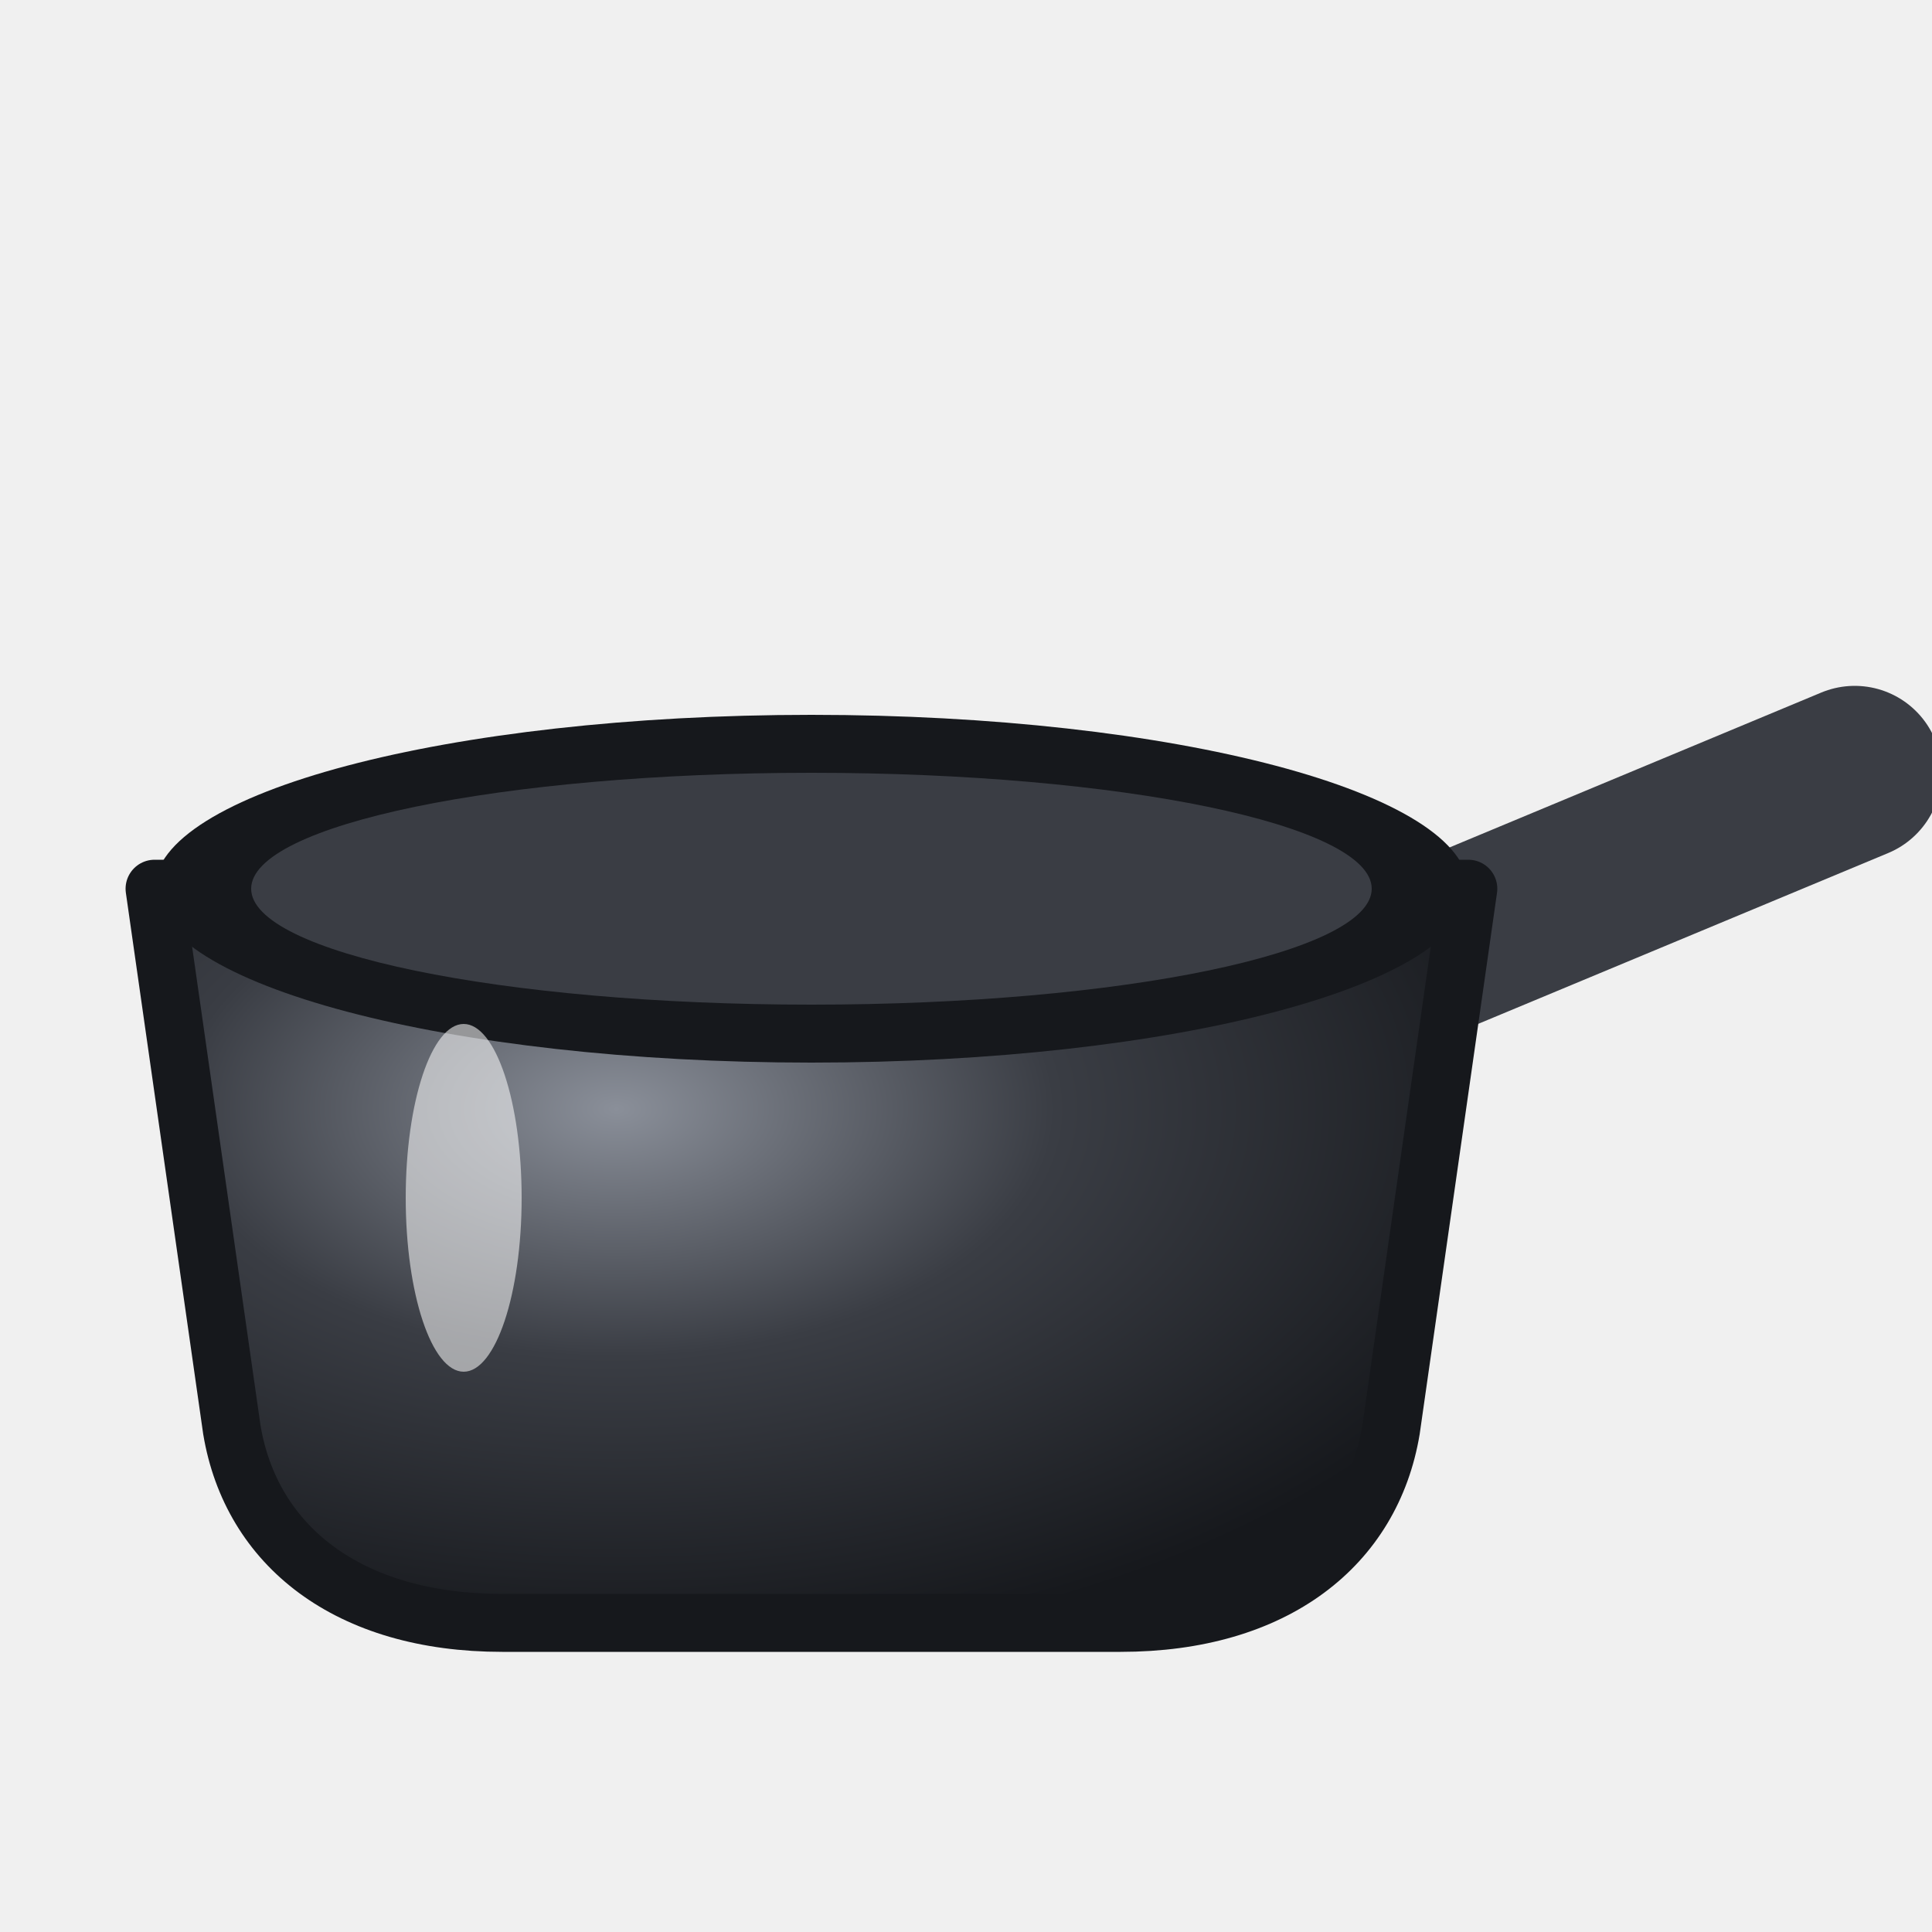
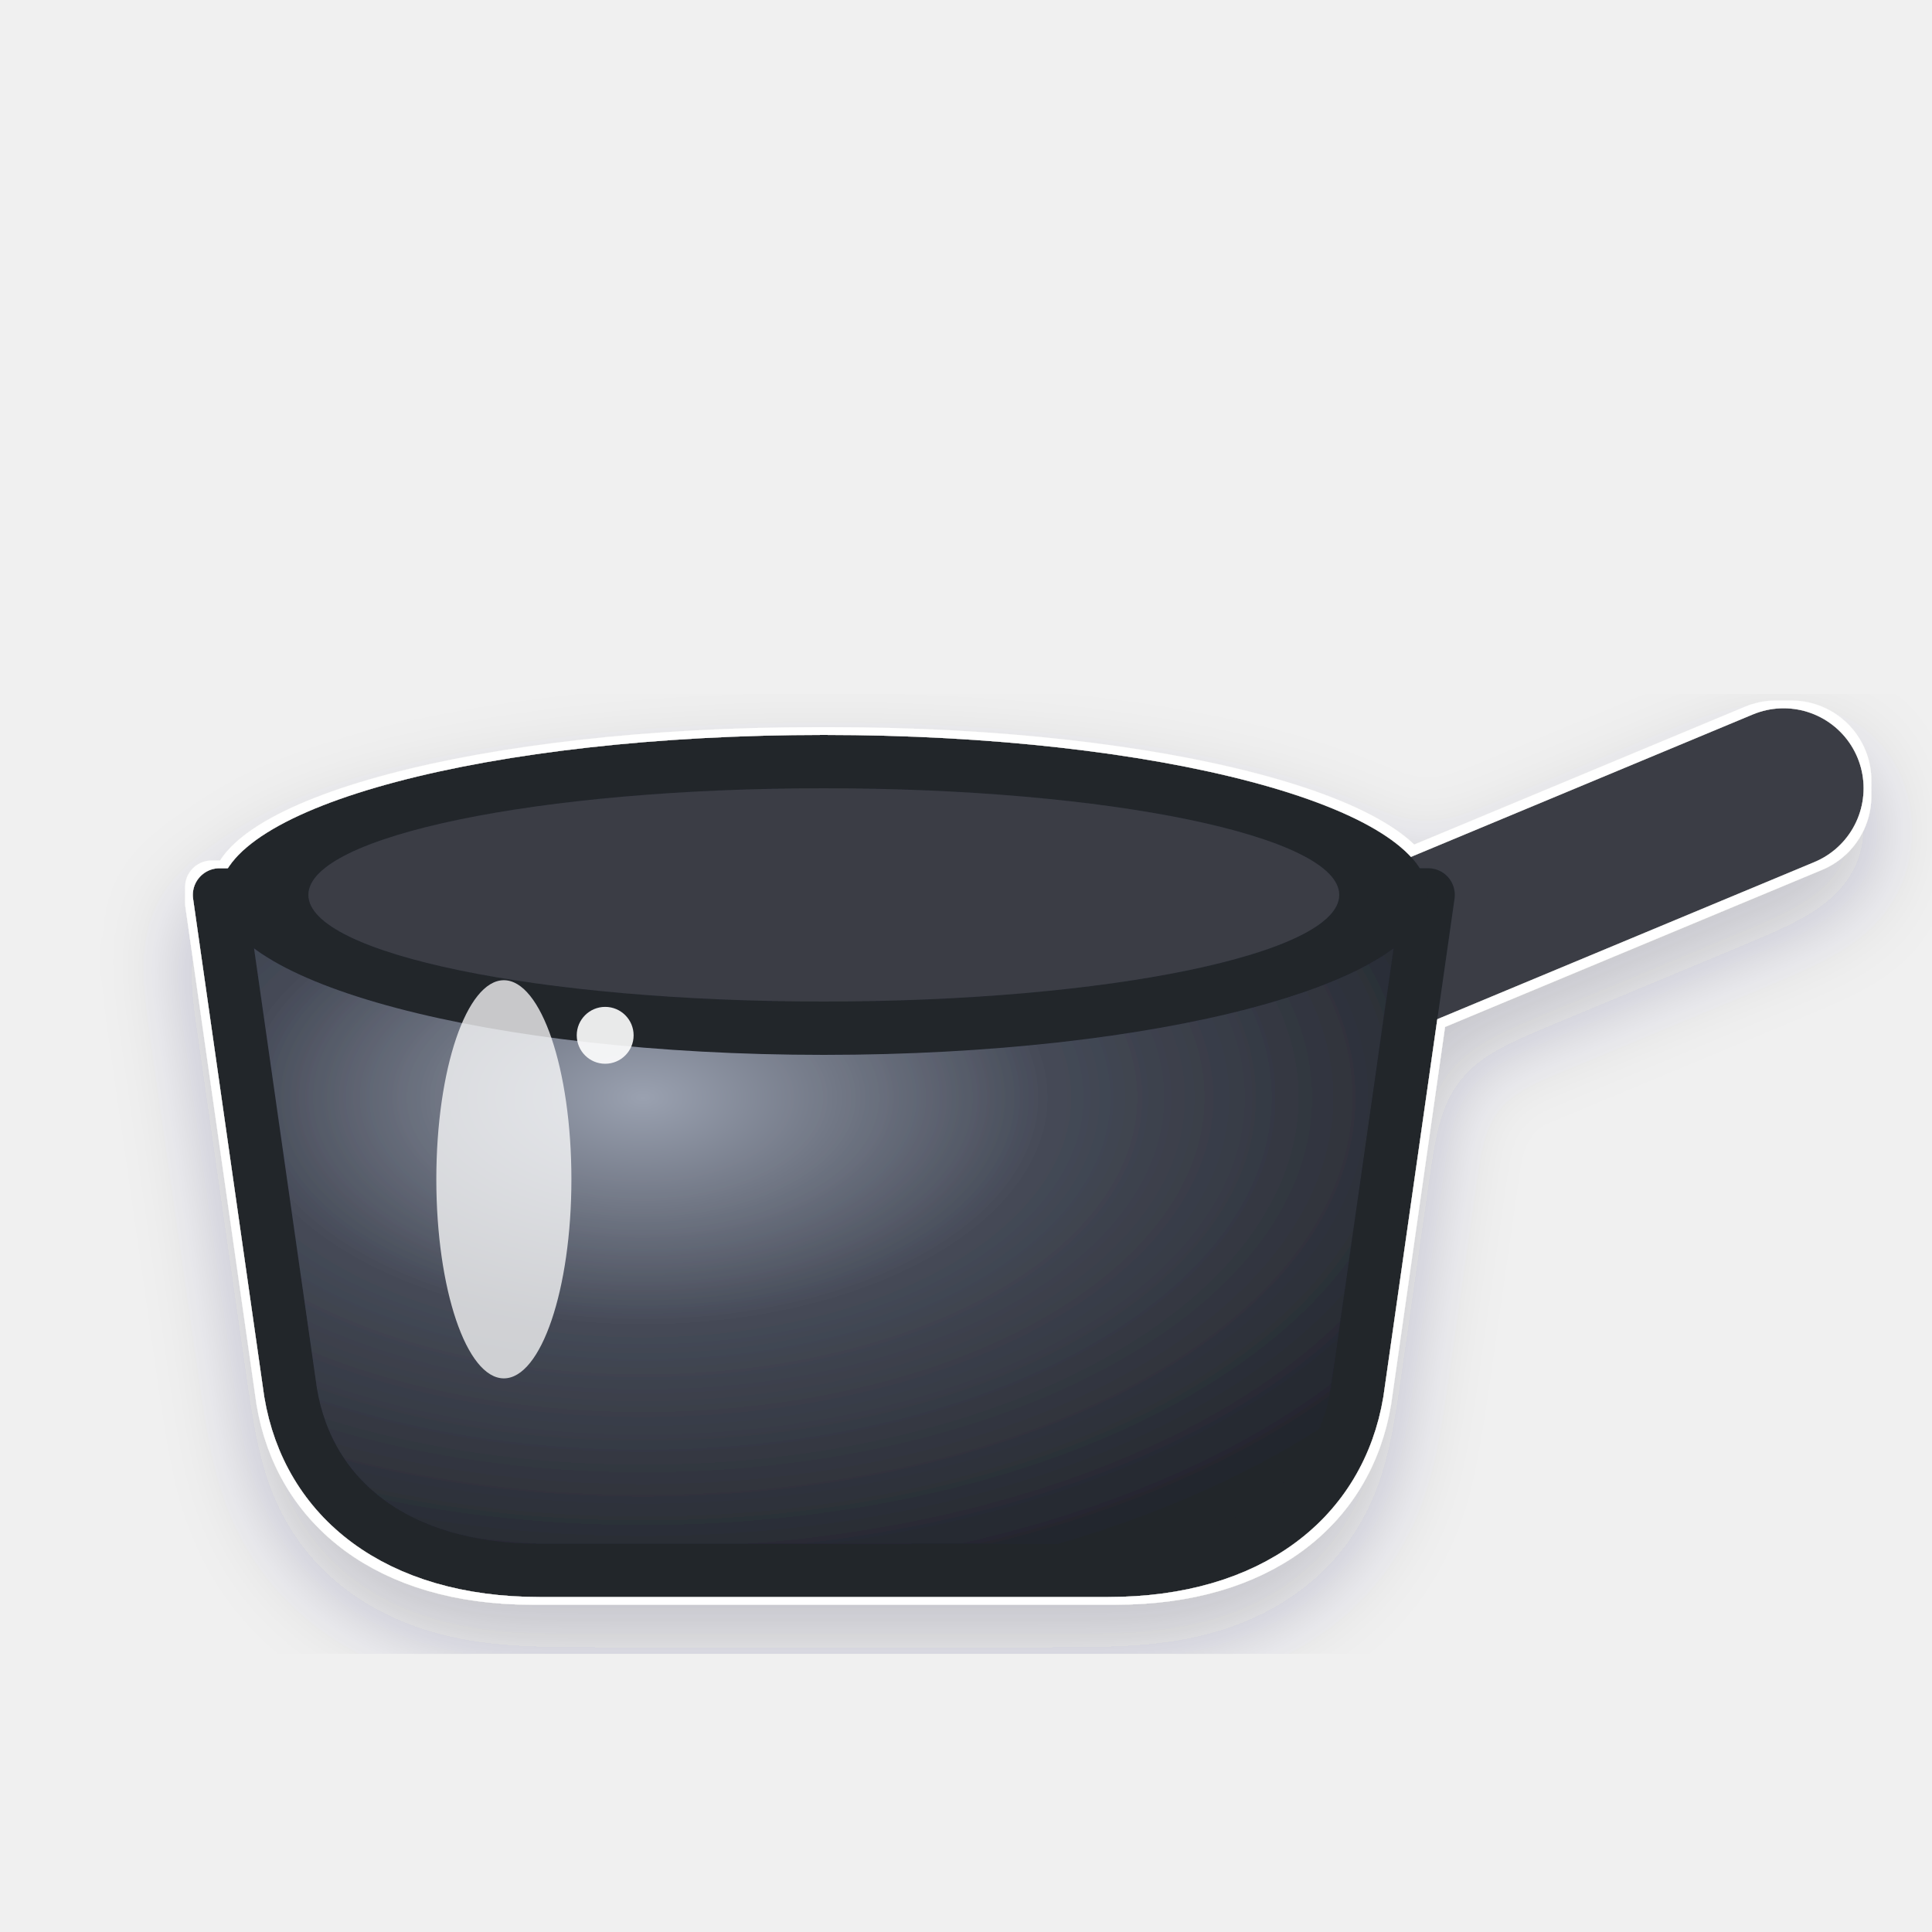
<svg xmlns="http://www.w3.org/2000/svg" viewBox="0 0 100 100">
  <defs>
    <radialGradient id="g" cx="35%" cy="30%" r="75%">
-       <stop offset="0" stop-color="#8A8F99" />
-       <stop offset=".45" stop-color="#3A3D44" />
-       <stop offset="1" stop-color="#16181C" />
+       <stop offset="0" stop-color="#9AA1B0" />
+       <stop offset=".45" stop-color="#454A57" />
+       <stop offset="1" stop-color="#22252C" />
    </radialGradient>
    <radialGradient id="f-leaf" cx="35%" cy="30%" r="75%">
-       <stop offset="0" stop-color="#8EE89E" />
-       <stop offset=".45" stop-color="#3FBF5A" />
-       <stop offset="1" stop-color="#2A9A44" />
+       <stop offset="0" stop-color="#B6F5C6" />
+       <stop offset=".45" stop-color="#3DDC6A" />
+       <stop offset="1" stop-color="#1FA84A" />
    </radialGradient>
    <radialGradient id="f-wood" cx="35%" cy="30%" r="75%">
      <stop offset="0" stop-color="#D9A066" />
      <stop offset=".45" stop-color="#A0662F" />
      <stop offset="1" stop-color="#6E4019" />
    </radialGradient>
    <radialGradient id="f-glass" cx="35%" cy="30%" r="75%">
      <stop offset="0" stop-color="#E2F4FF" />
      <stop offset=".45" stop-color="#8FD0FF" />
      <stop offset="1" stop-color="#3D8FD1" />
    </radialGradient>
    <radialGradient id="f-tire" cx="35%" cy="30%" r="75%">
      <stop offset="0" stop-color="#7B808C" />
      <stop offset=".45" stop-color="#3A3D44" />
      <stop offset="1" stop-color="#1A1C20" />
    </radialGradient>
    <radialGradient id="f-steel" cx="35%" cy="30%" r="75%">
      <stop offset="0" stop-color="#FFFFFF" />
      <stop offset=".45" stop-color="#C9CED8" />
      <stop offset="1" stop-color="#8A92A3" />
    </radialGradient>
    <radialGradient id="f-gold" cx="35%" cy="30%" r="75%">
-       <stop offset="0" stop-color="#FFE69A" />
-       <stop offset=".45" stop-color="#FFC93C" />
-       <stop offset="1" stop-color="#D99A00" />
+       <stop offset="0" stop-color="#FFF3A8" />
+       <stop offset=".45" stop-color="#FFD233" />
+       <stop offset="1" stop-color="#F2A500" />
    </radialGradient>
    <radialGradient id="f-flame" cx="35%" cy="30%" r="75%">
      <stop offset="0" stop-color="#FFE27A" />
      <stop offset=".45" stop-color="#FF9A2E" />
      <stop offset="1" stop-color="#E5531A" />
    </radialGradient>
    <radialGradient id="f-snow" cx="35%" cy="30%" r="75%">
      <stop offset="0" stop-color="#FFFFFF" />
      <stop offset=".45" stop-color="#FFFFFF" />
      <stop offset="1" stop-color="#AEB5C2" />
    </radialGradient>
    <radialGradient id="f-pink" cx="35%" cy="30%" r="75%">
      <stop offset="0" stop-color="#FFC7DA" />
      <stop offset=".45" stop-color="#FF8FB6" />
      <stop offset="1" stop-color="#D2577F" />
    </radialGradient>
    <radialGradient id="f-red" cx="35%" cy="30%" r="75%">
-       <stop offset="0" stop-color="#FF9A9A" />
-       <stop offset=".45" stop-color="#EF4444" />
-       <stop offset="1" stop-color="#B91C1C" />
+       <stop offset="0" stop-color="#FFC2CF" />
+       <stop offset=".45" stop-color="#FF4D6D" />
+       <stop offset="1" stop-color="#E0244C" />
    </radialGradient>
    <radialGradient id="f-blue" cx="35%" cy="30%" r="75%">
-       <stop offset="0" stop-color="#9CC4FF" />
-       <stop offset=".45" stop-color="#3B82F6" />
-       <stop offset="1" stop-color="#1D4ED8" />
+       <stop offset="0" stop-color="#BFE1FF" />
+       <stop offset=".45" stop-color="#3D9BFF" />
+       <stop offset="1" stop-color="#1F6FE6" />
    </radialGradient>
    <radialGradient id="f-sky" cx="35%" cy="30%" r="75%">
      <stop offset="0" stop-color="#FFFFFF" />
      <stop offset=".45" stop-color="#CFE9FF" />
      <stop offset="1" stop-color="#8DB8E0" />
    </radialGradient>
+     <filter id="stk" x="-10%" y="-10%" width="120%" height="120%">
+       <feMorphology in="SourceAlpha" operator="dilate" radius="2.6" result="d" />
+       <feFlood flood-color="#FFFFFF" />
+       <feComposite in2="d" operator="in" result="o" />
+       <feGaussianBlur in="d" stdDeviation="2.2" result="b" />
+       <feOffset in="b" dy="2.2" result="bs" />
+       <feFlood flood-color="#1E2A4A" flood-opacity=".22" />
+       <feComposite in2="bs" operator="in" result="sh" />
+       <feMerge>
+         <feMergeNode in="sh" />
+         <feMergeNode in="o" />
+         <feMergeNode in="SourceGraphic" />
+       </feMerge>
+     </filter>
  </defs>
-   <path d="M72 50 L96 40" stroke="#3A3D44" stroke-width="9" stroke-linecap="round" />
-   <path d="M8 46 L76 46 L72 74 C 71 80, 66 84, 58 84 L 26 84 C 18 84, 13 80, 12 74 Z" fill="url(#g)" stroke="#16181C" stroke-width="3" stroke-linejoin="round" stroke-linecap="round" />
-   <ellipse cx="42" cy="46" rx="34" ry="9" fill="#16181C" />
-   <ellipse cx="42" cy="46" rx="29" ry="6" fill="#3A3D44" />
-   <ellipse cx="24" cy="62" rx="3" ry="9" fill="#fff" opacity="0.55" transform="rotate(0 24 62)" />
+   <g filter="url(#stk)">
+     <g transform="translate(50 50) scale(.92) translate(-50 -50)">
+       <path d="M72 50 L96 40" stroke="#3A3D44" stroke-width="9" stroke-linecap="round" />
+       <path d="M8 46 L76 46 L72 74 C 71 80, 66 84, 58 84 L 26 84 C 18 84, 13 80, 12 74 Z" fill="url(#g)" stroke="#22252C" stroke-width="3" stroke-linejoin="round" stroke-linecap="round" />
+       <ellipse cx="42" cy="46" rx="34" ry="9" fill="#22252C" />
+       <ellipse cx="42" cy="46" rx="29" ry="6" fill="#3A3D44" />
+       <ellipse cx="24" cy="62" rx="3.8" ry="11.2" fill="#fff" opacity=".75" transform="rotate(0 24 62)" />
+       <circle cx="29.7" cy="53.9" r="1.6" fill="#fff" opacity=".9" />
+     </g>
+   </g>
</svg>
